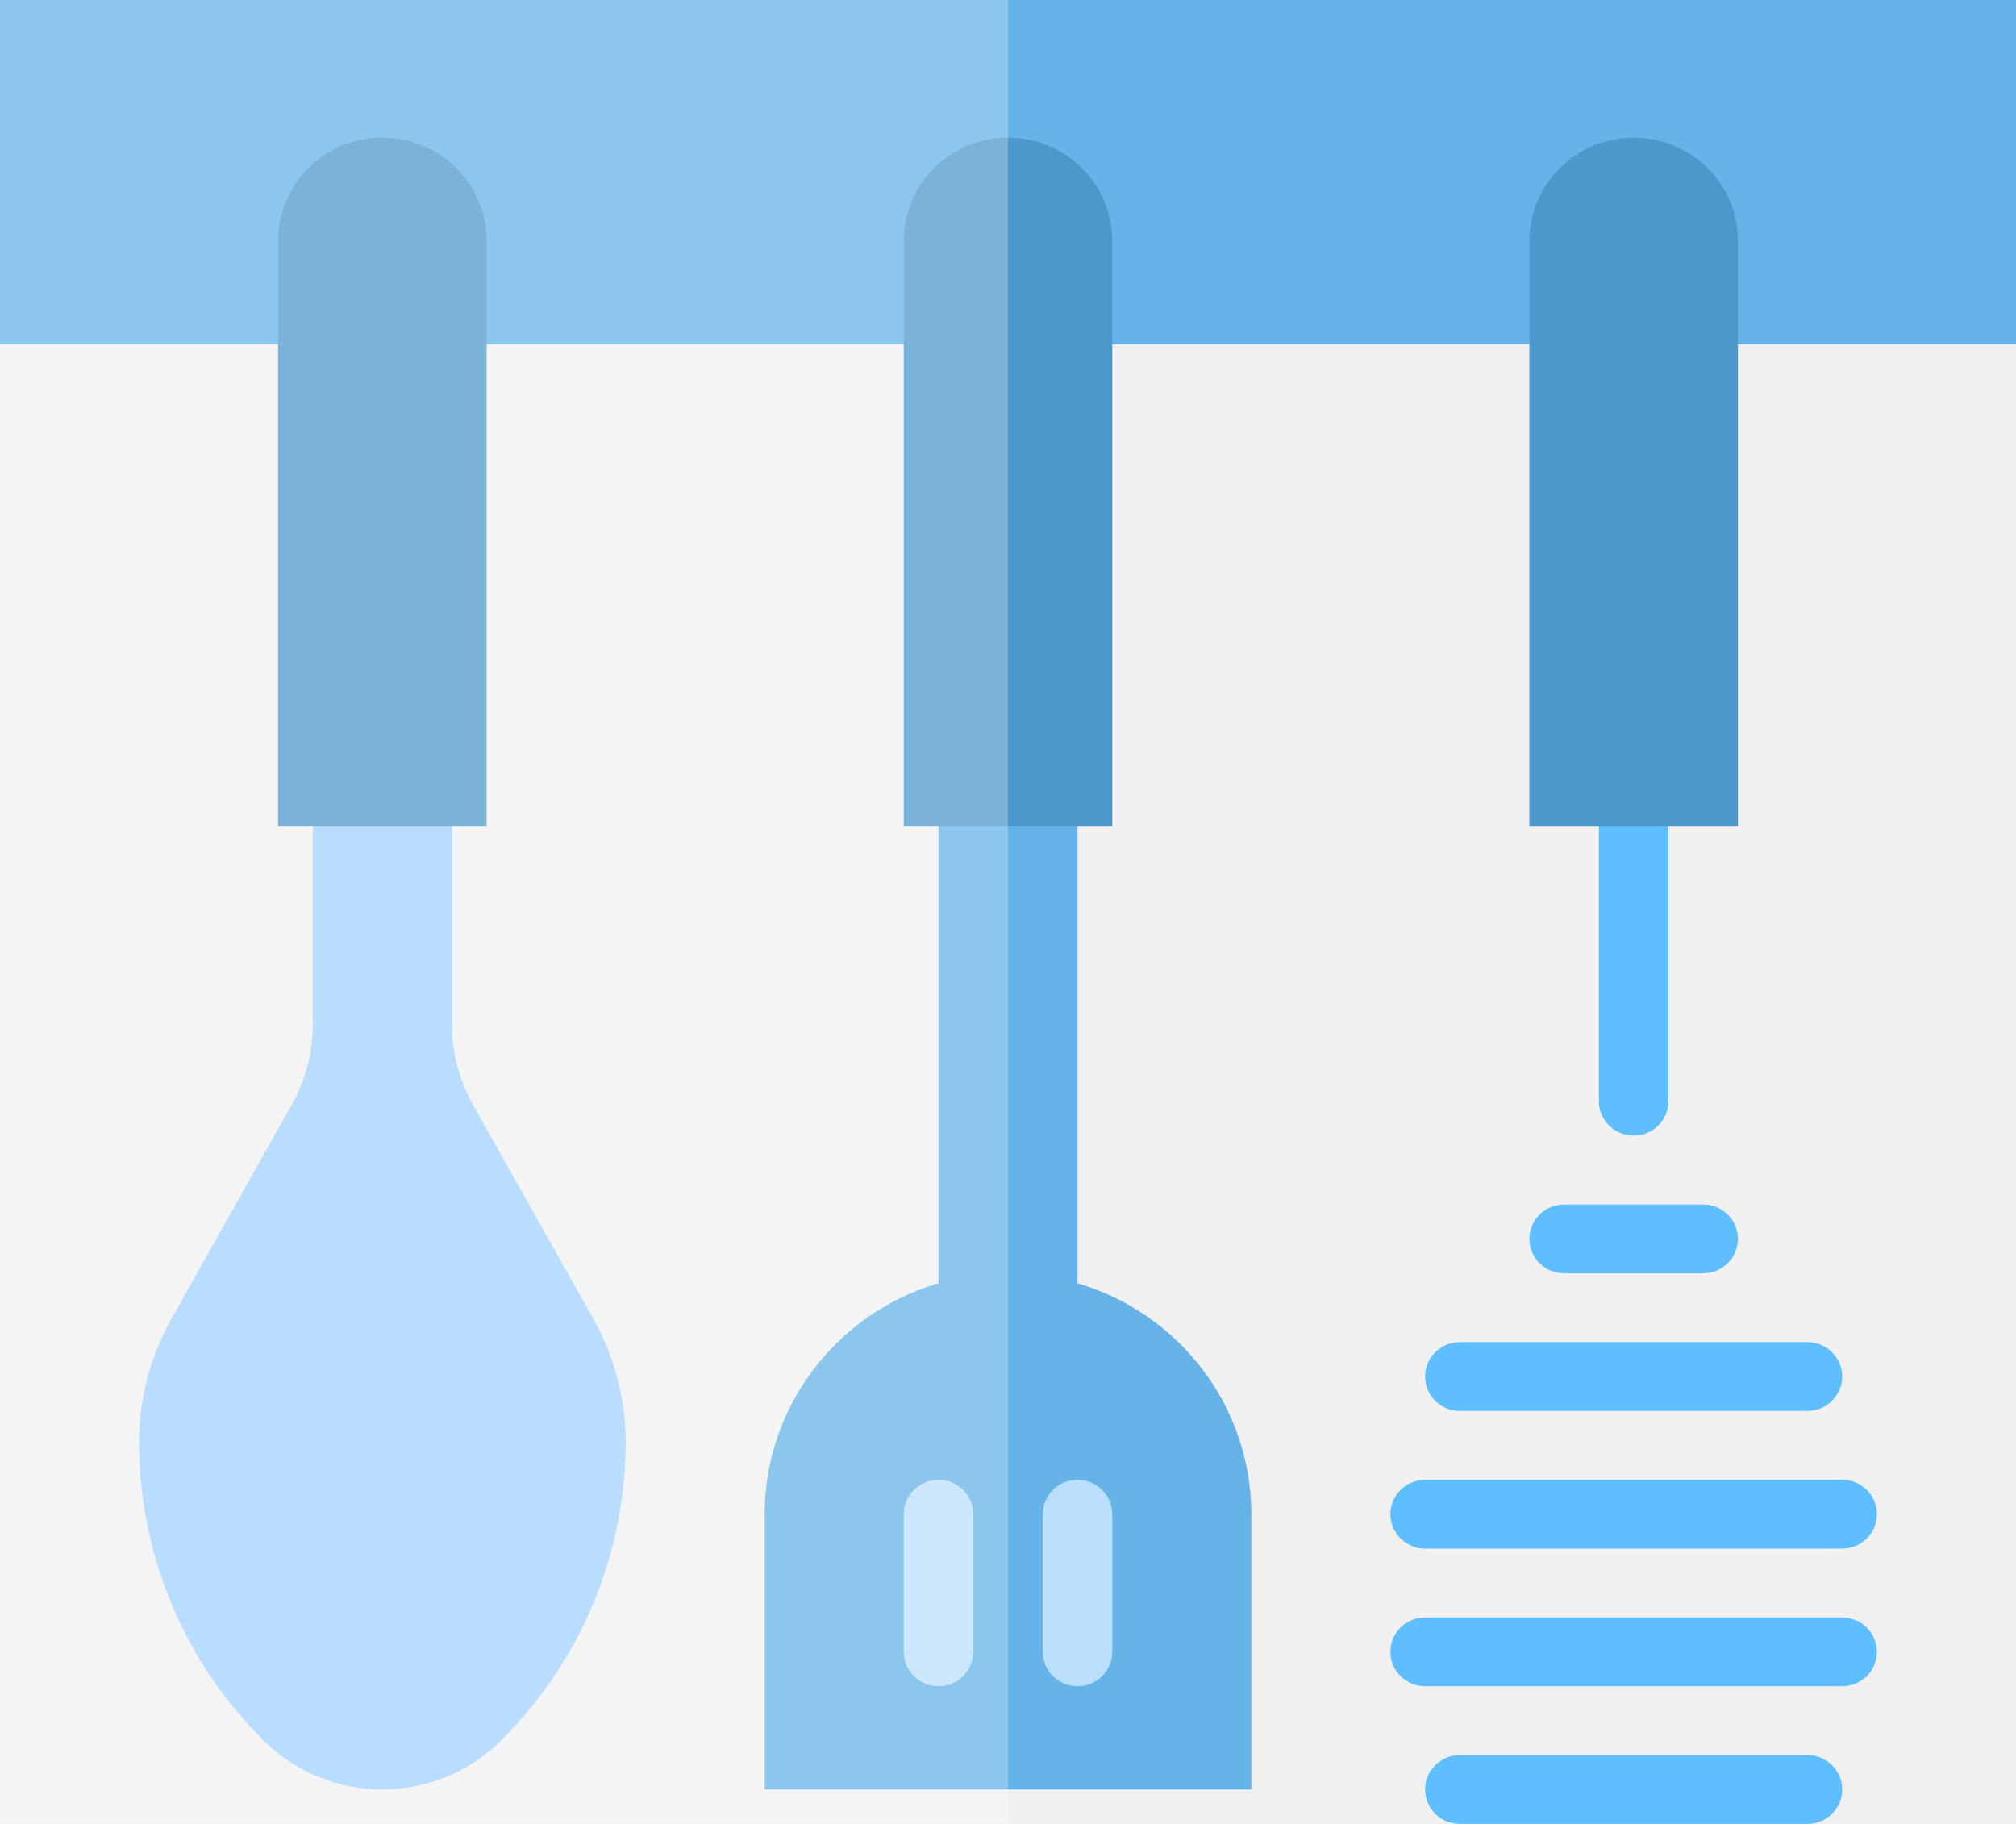
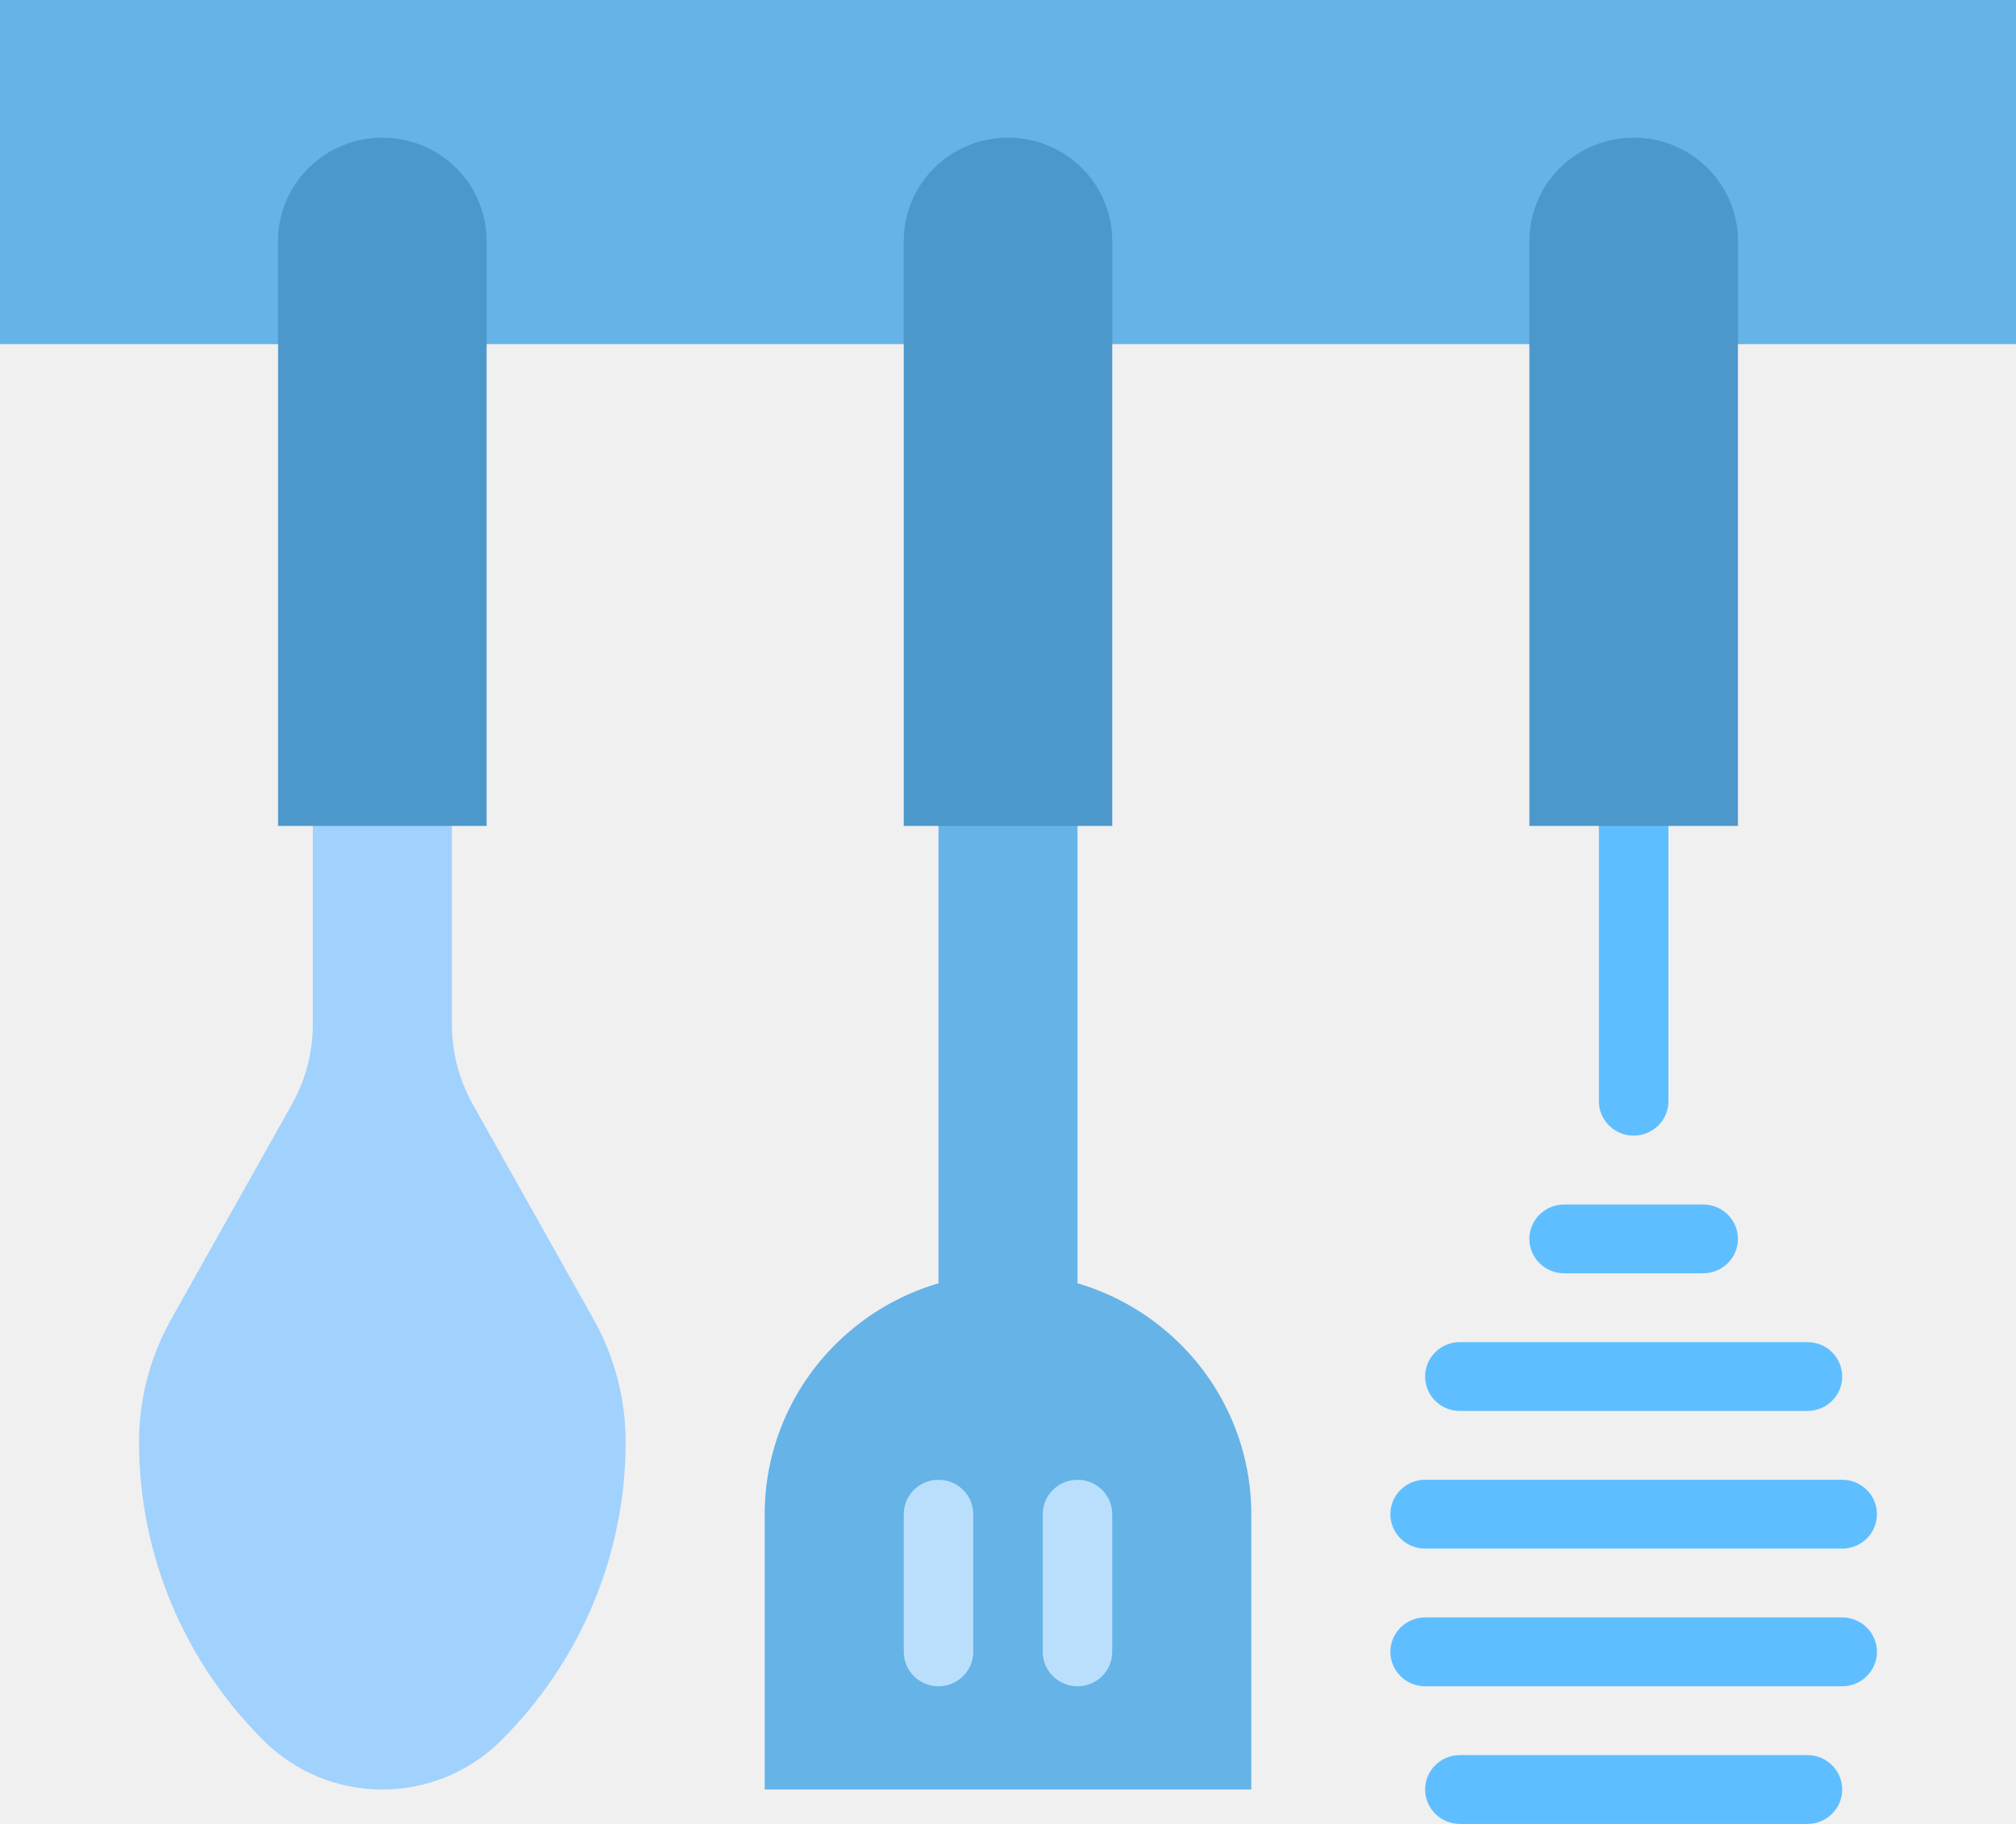
<svg xmlns="http://www.w3.org/2000/svg" width="42" height="38" viewBox="0 0 42 38" fill="none">
-   <mask id="mask0" mask-type="alpha" maskUnits="userSpaceOnUse" x="0" y="0" width="42" height="38">
-     <rect width="42" height="38" fill="#C4C4C4" />
-   </mask>
-   <g mask="url(#mask0)">
-     <path class="p-CFAD9A" d="M0 0H42V7.17H0V0Z" fill="#65B3E7" />
-     <path class="p-D1E3EE" d="M6.517 16.491V21.334C6.518 21.919 6.369 22.495 6.083 23.006L3.566 27.485C3.128 28.267 2.897 29.147 2.897 30.041C2.895 32.382 3.835 34.627 5.509 36.279C6.161 36.923 7.045 37.284 7.966 37.283C8.886 37.283 9.769 36.922 10.421 36.279C12.095 34.627 13.035 32.382 13.034 30.041C13.034 29.147 12.804 28.267 12.365 27.485L9.848 23.006C9.563 22.495 9.413 21.919 9.414 21.334V16.491H6.517Z" fill="#A1D1FD" />
-     <path class="p-5A6570" d="M19.552 16.491H22.448V27.245H19.552V16.491Z" fill="#65B3E7" />
-     <path class="p-5A6570" d="M26.069 37.283H15.931V31.547C15.931 30.216 16.465 28.939 17.416 27.998C19.395 26.038 22.605 26.038 24.584 27.998C24.584 27.998 24.584 27.998 24.584 27.998C25.535 28.939 26.069 30.216 26.069 31.547V37.283Z" fill="#65B3E7" />
-     <path d="M22.448 35.132C22.048 35.132 21.724 34.811 21.724 34.415V31.547C21.724 31.151 22.048 30.83 22.448 30.83C22.848 30.83 23.172 31.151 23.172 31.547V34.415C23.172 34.811 22.848 35.132 22.448 35.132Z" fill="#B9DFFC" />
-     <path d="M19.552 35.132C19.152 35.132 18.828 34.811 18.828 34.415V31.547C18.828 31.151 19.152 30.83 19.552 30.83C19.952 30.83 20.276 31.151 20.276 31.547V34.415C20.276 34.811 19.952 35.132 19.552 35.132Z" fill="#B9DFFC" />
-     <path class="p-A9BFD1" d="M37.655 29.396H30.414C30.014 29.396 29.69 29.075 29.69 28.679C29.69 28.283 30.014 27.962 30.414 27.962H37.655C38.055 27.962 38.379 28.283 38.379 28.679C38.379 29.075 38.055 29.396 37.655 29.396Z" fill="#5FBEFF" />
-     <path class="p-A9BFD1" d="M38.379 32.264H29.69C29.29 32.264 28.966 31.943 28.966 31.547C28.966 31.151 29.29 30.83 29.69 30.83H38.379C38.779 30.83 39.103 31.151 39.103 31.547C39.103 31.943 38.779 32.264 38.379 32.264Z" fill="#5FBEFF" />
-     <path class="p-A9BFD1" d="M38.379 35.132H29.69C29.29 35.132 28.966 34.811 28.966 34.415C28.966 34.019 29.29 33.698 29.69 33.698H38.379C38.779 33.698 39.103 34.019 39.103 34.415C39.103 34.811 38.779 35.132 38.379 35.132Z" fill="#5FBEFF" />
-     <path class="p-A9BFD1" d="M37.655 38H30.414C30.014 38 29.69 37.679 29.69 37.283C29.69 36.887 30.014 36.566 30.414 36.566H37.655C38.055 36.566 38.379 36.887 38.379 37.283C38.379 37.679 38.055 38 37.655 38Z" fill="#5FBEFF" />
-     <path class="p-A9BFD1" d="M34.034 23.66C33.635 23.66 33.31 23.339 33.31 22.943V16.491C33.31 16.095 33.635 15.774 34.034 15.774C34.434 15.774 34.759 16.095 34.759 16.491V22.943C34.759 23.339 34.434 23.66 34.034 23.66Z" fill="#5FBEFF" />
-     <path class="p-A9BFD1" d="M35.483 26.528H32.586C32.186 26.528 31.862 26.207 31.862 25.811C31.862 25.416 32.186 25.095 32.586 25.095H35.483C35.883 25.095 36.207 25.416 36.207 25.811C36.207 26.207 35.883 26.528 35.483 26.528Z" fill="#5FBEFF" />
-     <path class="p-FFD884" d="M10.138 17.208H5.793V5.019C5.793 4.448 6.022 3.901 6.43 3.498C7.278 2.658 8.653 2.658 9.501 3.498C9.909 3.901 10.138 4.448 10.138 5.019V17.208Z" fill="#4D98CB" />
-     <path class="p-FFD884" d="M23.172 17.208H18.828V5.019C18.828 4.448 19.057 3.901 19.464 3.498C20.312 2.658 21.688 2.658 22.536 3.498C22.943 3.901 23.172 4.448 23.172 5.019V17.208Z" fill="#4D98CB" />
-     <path class="p-FFD884" d="M36.207 17.208H31.862V5.019C31.862 4.448 32.091 3.901 32.499 3.498C33.347 2.658 34.722 2.658 35.571 3.498C35.978 3.901 36.207 4.448 36.207 5.019V17.208Z" fill="#4D98CB" />
-     <rect width="21" height="38" fill="white" fill-opacity="0.25" />
-   </g>
+   <path class="p-CFAD9A" d="M0 0H42V7.17H0V0Z" fill="#65B3E7" />
+   <path class="p-D1E3EE" d="M6.517 16.491V21.334C6.518 21.919 6.369 22.495 6.083 23.006L3.566 27.485C3.128 28.267 2.897 29.147 2.897 30.041C2.895 32.382 3.835 34.627 5.509 36.279C6.161 36.923 7.045 37.284 7.966 37.283C8.886 37.283 9.769 36.922 10.421 36.279C12.095 34.627 13.035 32.382 13.034 30.041C13.034 29.147 12.804 28.267 12.365 27.485L9.848 23.006C9.563 22.495 9.413 21.919 9.414 21.334V16.491H6.517Z" fill="#A1D1FD" />
+   <path class="p-5A6570" d="M19.552 16.491H22.448V27.245H19.552V16.491Z" fill="#65B3E7" />
+   <path class="p-5A6570" d="M26.069 37.283H15.931V31.547C15.931 30.216 16.465 28.939 17.416 27.998C19.395 26.038 22.605 26.038 24.584 27.998C24.584 27.998 24.584 27.998 24.584 27.998C25.535 28.939 26.069 30.216 26.069 31.547V37.283Z" fill="#65B3E7" />
+   <path d="M22.448 35.132C22.048 35.132 21.724 34.811 21.724 34.415V31.547C21.724 31.151 22.048 30.83 22.448 30.83C22.848 30.83 23.172 31.151 23.172 31.547V34.415C23.172 34.811 22.848 35.132 22.448 35.132Z" fill="#B9DFFC" />
+   <path d="M19.552 35.132C19.152 35.132 18.828 34.811 18.828 34.415V31.547C18.828 31.151 19.152 30.83 19.552 30.83C19.952 30.83 20.276 31.151 20.276 31.547V34.415C20.276 34.811 19.952 35.132 19.552 35.132Z" fill="#B9DFFC" />
+   <path class="p-A9BFD1" d="M37.655 29.396H30.414C30.014 29.396 29.69 29.075 29.69 28.679C29.69 28.283 30.014 27.962 30.414 27.962H37.655C38.055 27.962 38.379 28.283 38.379 28.679C38.379 29.075 38.055 29.396 37.655 29.396Z" fill="#5FBEFF" />
+   <path class="p-A9BFD1" d="M38.379 32.264H29.69C29.29 32.264 28.966 31.943 28.966 31.547C28.966 31.151 29.29 30.83 29.69 30.83H38.379C38.779 30.83 39.103 31.151 39.103 31.547C39.103 31.943 38.779 32.264 38.379 32.264Z" fill="#5FBEFF" />
+   <path class="p-A9BFD1" d="M38.379 35.132H29.69C29.29 35.132 28.966 34.811 28.966 34.415C28.966 34.019 29.29 33.698 29.69 33.698H38.379C38.779 33.698 39.103 34.019 39.103 34.415C39.103 34.811 38.779 35.132 38.379 35.132Z" fill="#5FBEFF" />
+   <path class="p-A9BFD1" d="M37.655 38H30.414C30.014 38 29.69 37.679 29.69 37.283C29.69 36.887 30.014 36.566 30.414 36.566H37.655C38.055 36.566 38.379 36.887 38.379 37.283C38.379 37.679 38.055 38 37.655 38Z" fill="#5FBEFF" />
+   <path class="p-A9BFD1" d="M34.034 23.66C33.635 23.66 33.31 23.339 33.31 22.943V16.491C33.31 16.095 33.635 15.774 34.034 15.774C34.434 15.774 34.759 16.095 34.759 16.491V22.943C34.759 23.339 34.434 23.66 34.034 23.66Z" fill="#5FBEFF" />
+   <path class="p-A9BFD1" d="M35.483 26.528H32.586C32.186 26.528 31.862 26.207 31.862 25.811C31.862 25.416 32.186 25.095 32.586 25.095H35.483C35.883 25.095 36.207 25.416 36.207 25.811C36.207 26.207 35.883 26.528 35.483 26.528Z" fill="#5FBEFF" />
+   <path class="p-FFD884" d="M10.138 17.208H5.793V5.019C5.793 4.448 6.022 3.901 6.43 3.498C7.278 2.658 8.653 2.658 9.501 3.498C9.909 3.901 10.138 4.448 10.138 5.019V17.208Z" fill="#4D98CB" />
+   <path class="p-FFD884" d="M23.172 17.208H18.828V5.019C18.828 4.448 19.057 3.901 19.464 3.498C20.312 2.658 21.688 2.658 22.536 3.498C22.943 3.901 23.172 4.448 23.172 5.019V17.208Z" fill="#4D98CB" />
+   <path class="p-FFD884" d="M36.207 17.208H31.862V5.019C31.862 4.448 32.091 3.901 32.499 3.498C33.347 2.658 34.722 2.658 35.571 3.498C35.978 3.901 36.207 4.448 36.207 5.019V17.208Z" fill="#4D98CB" />
</svg>
